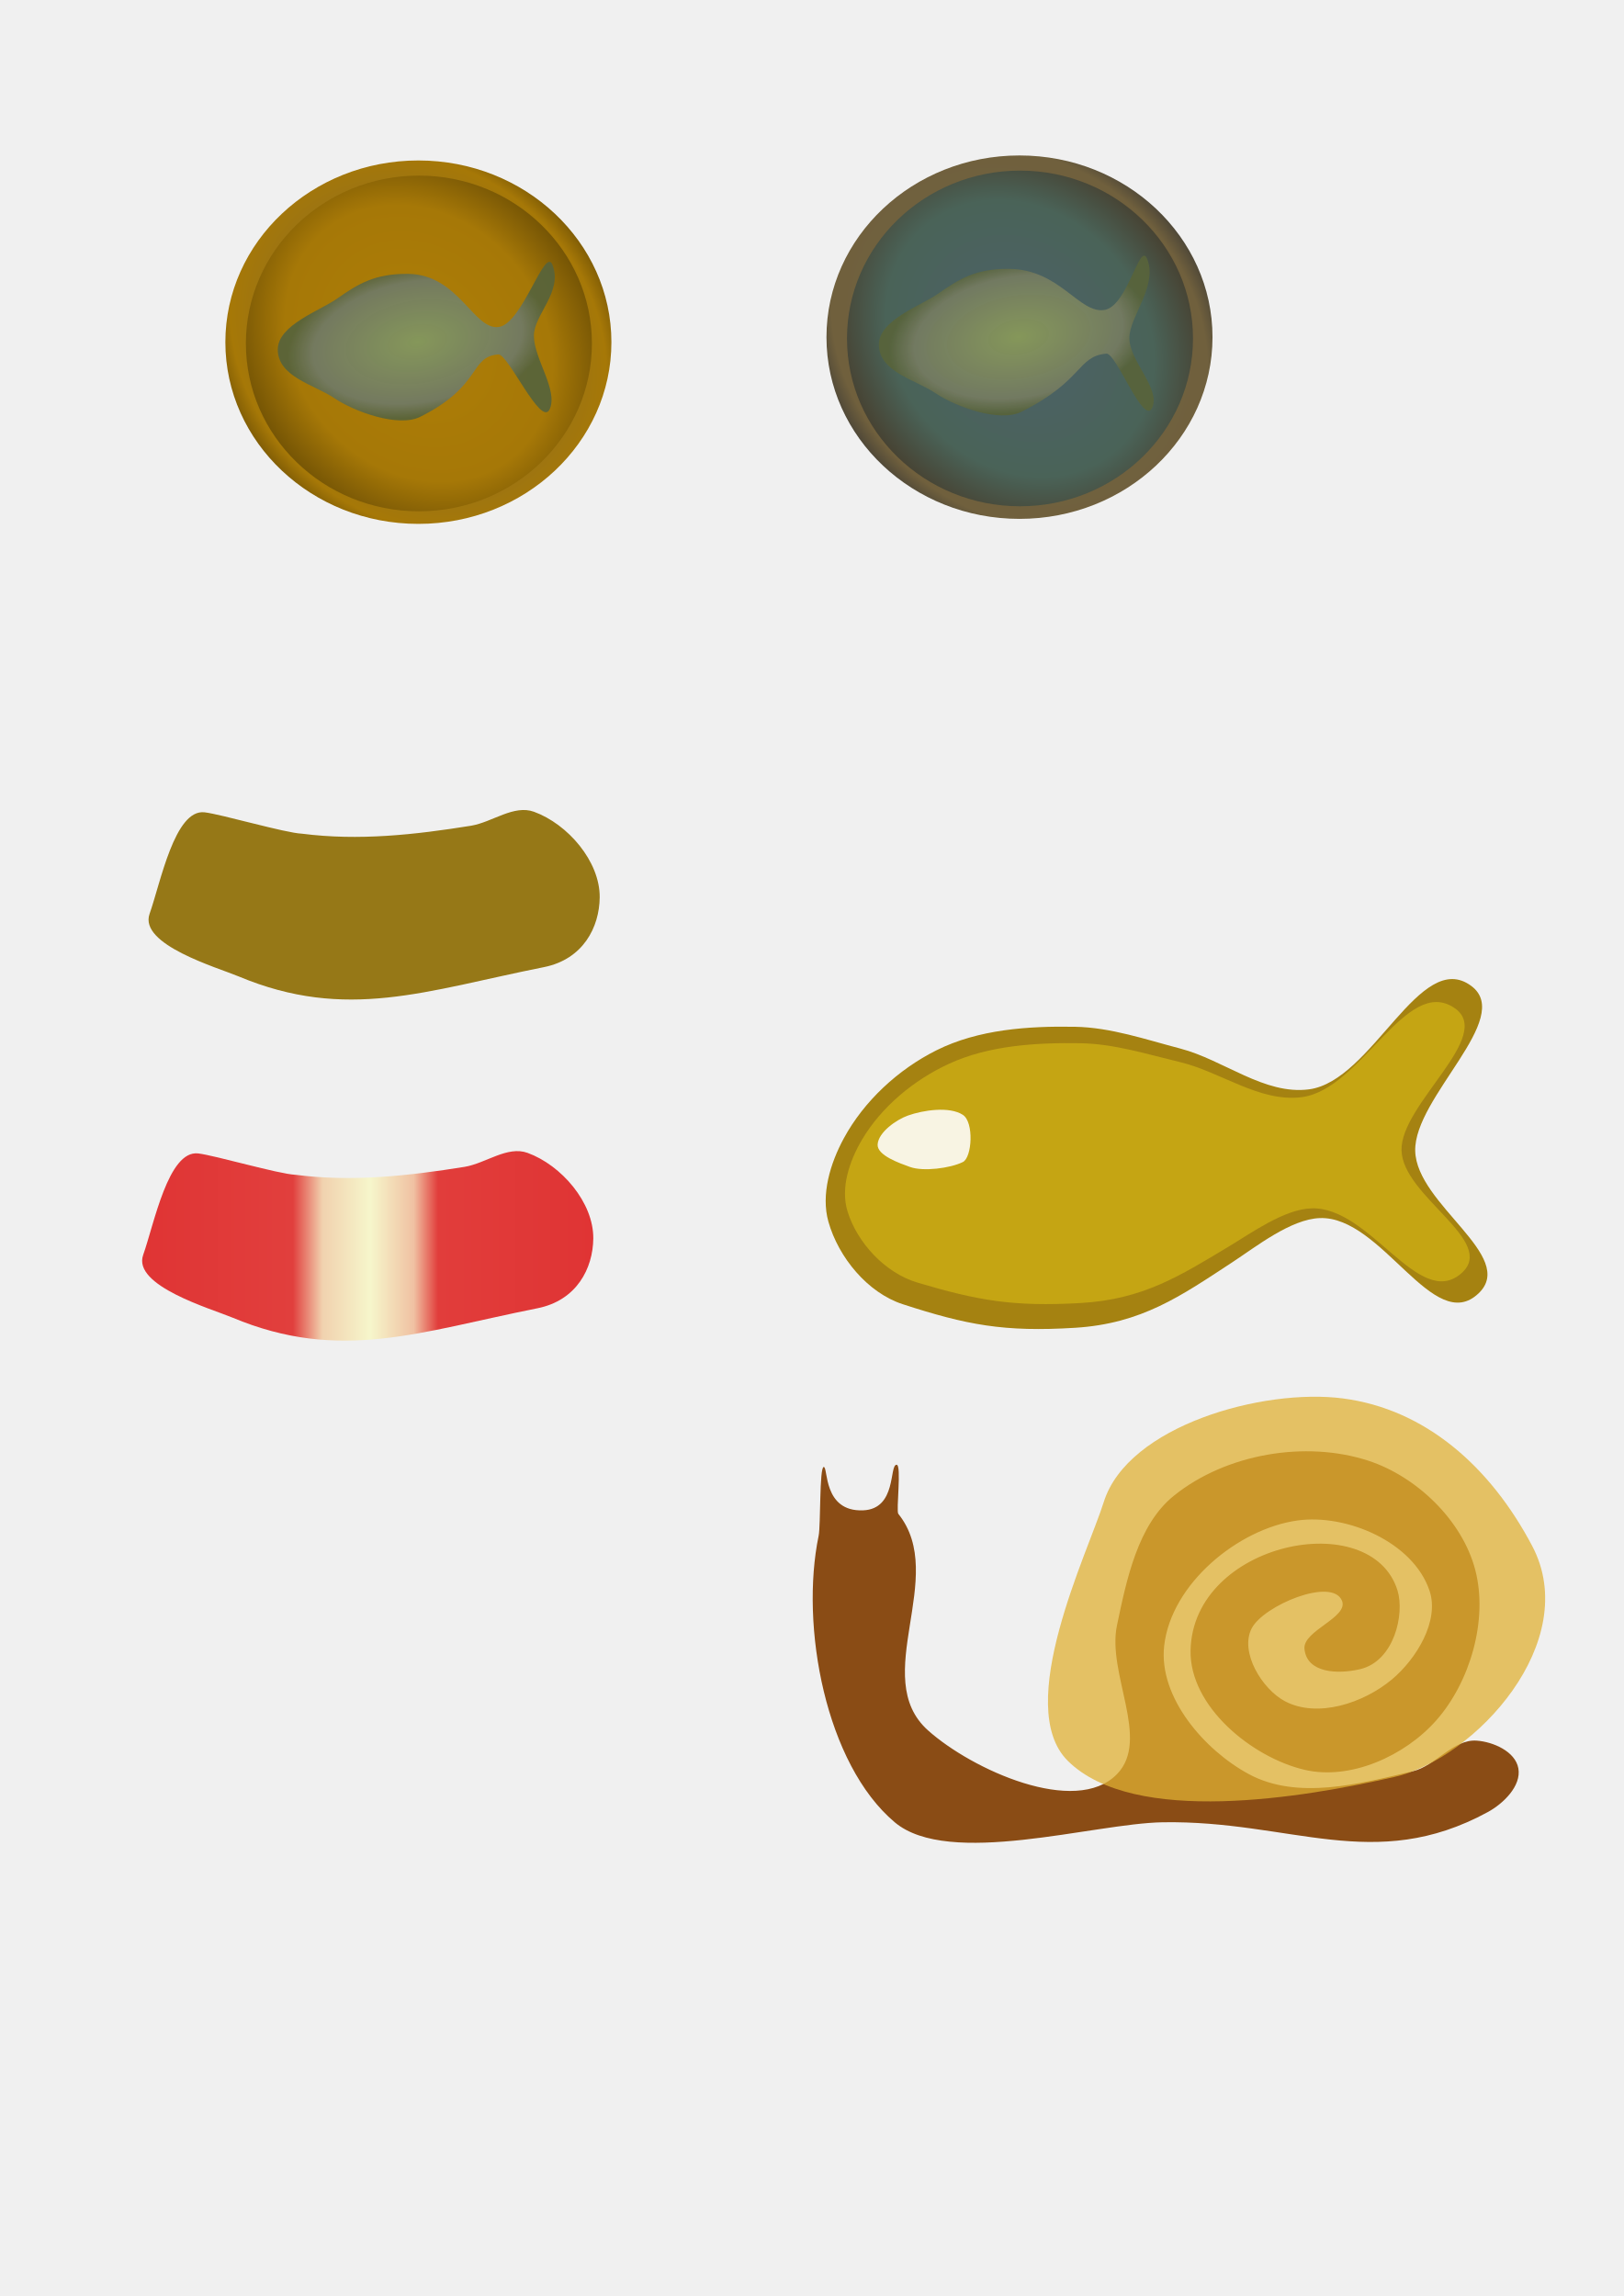
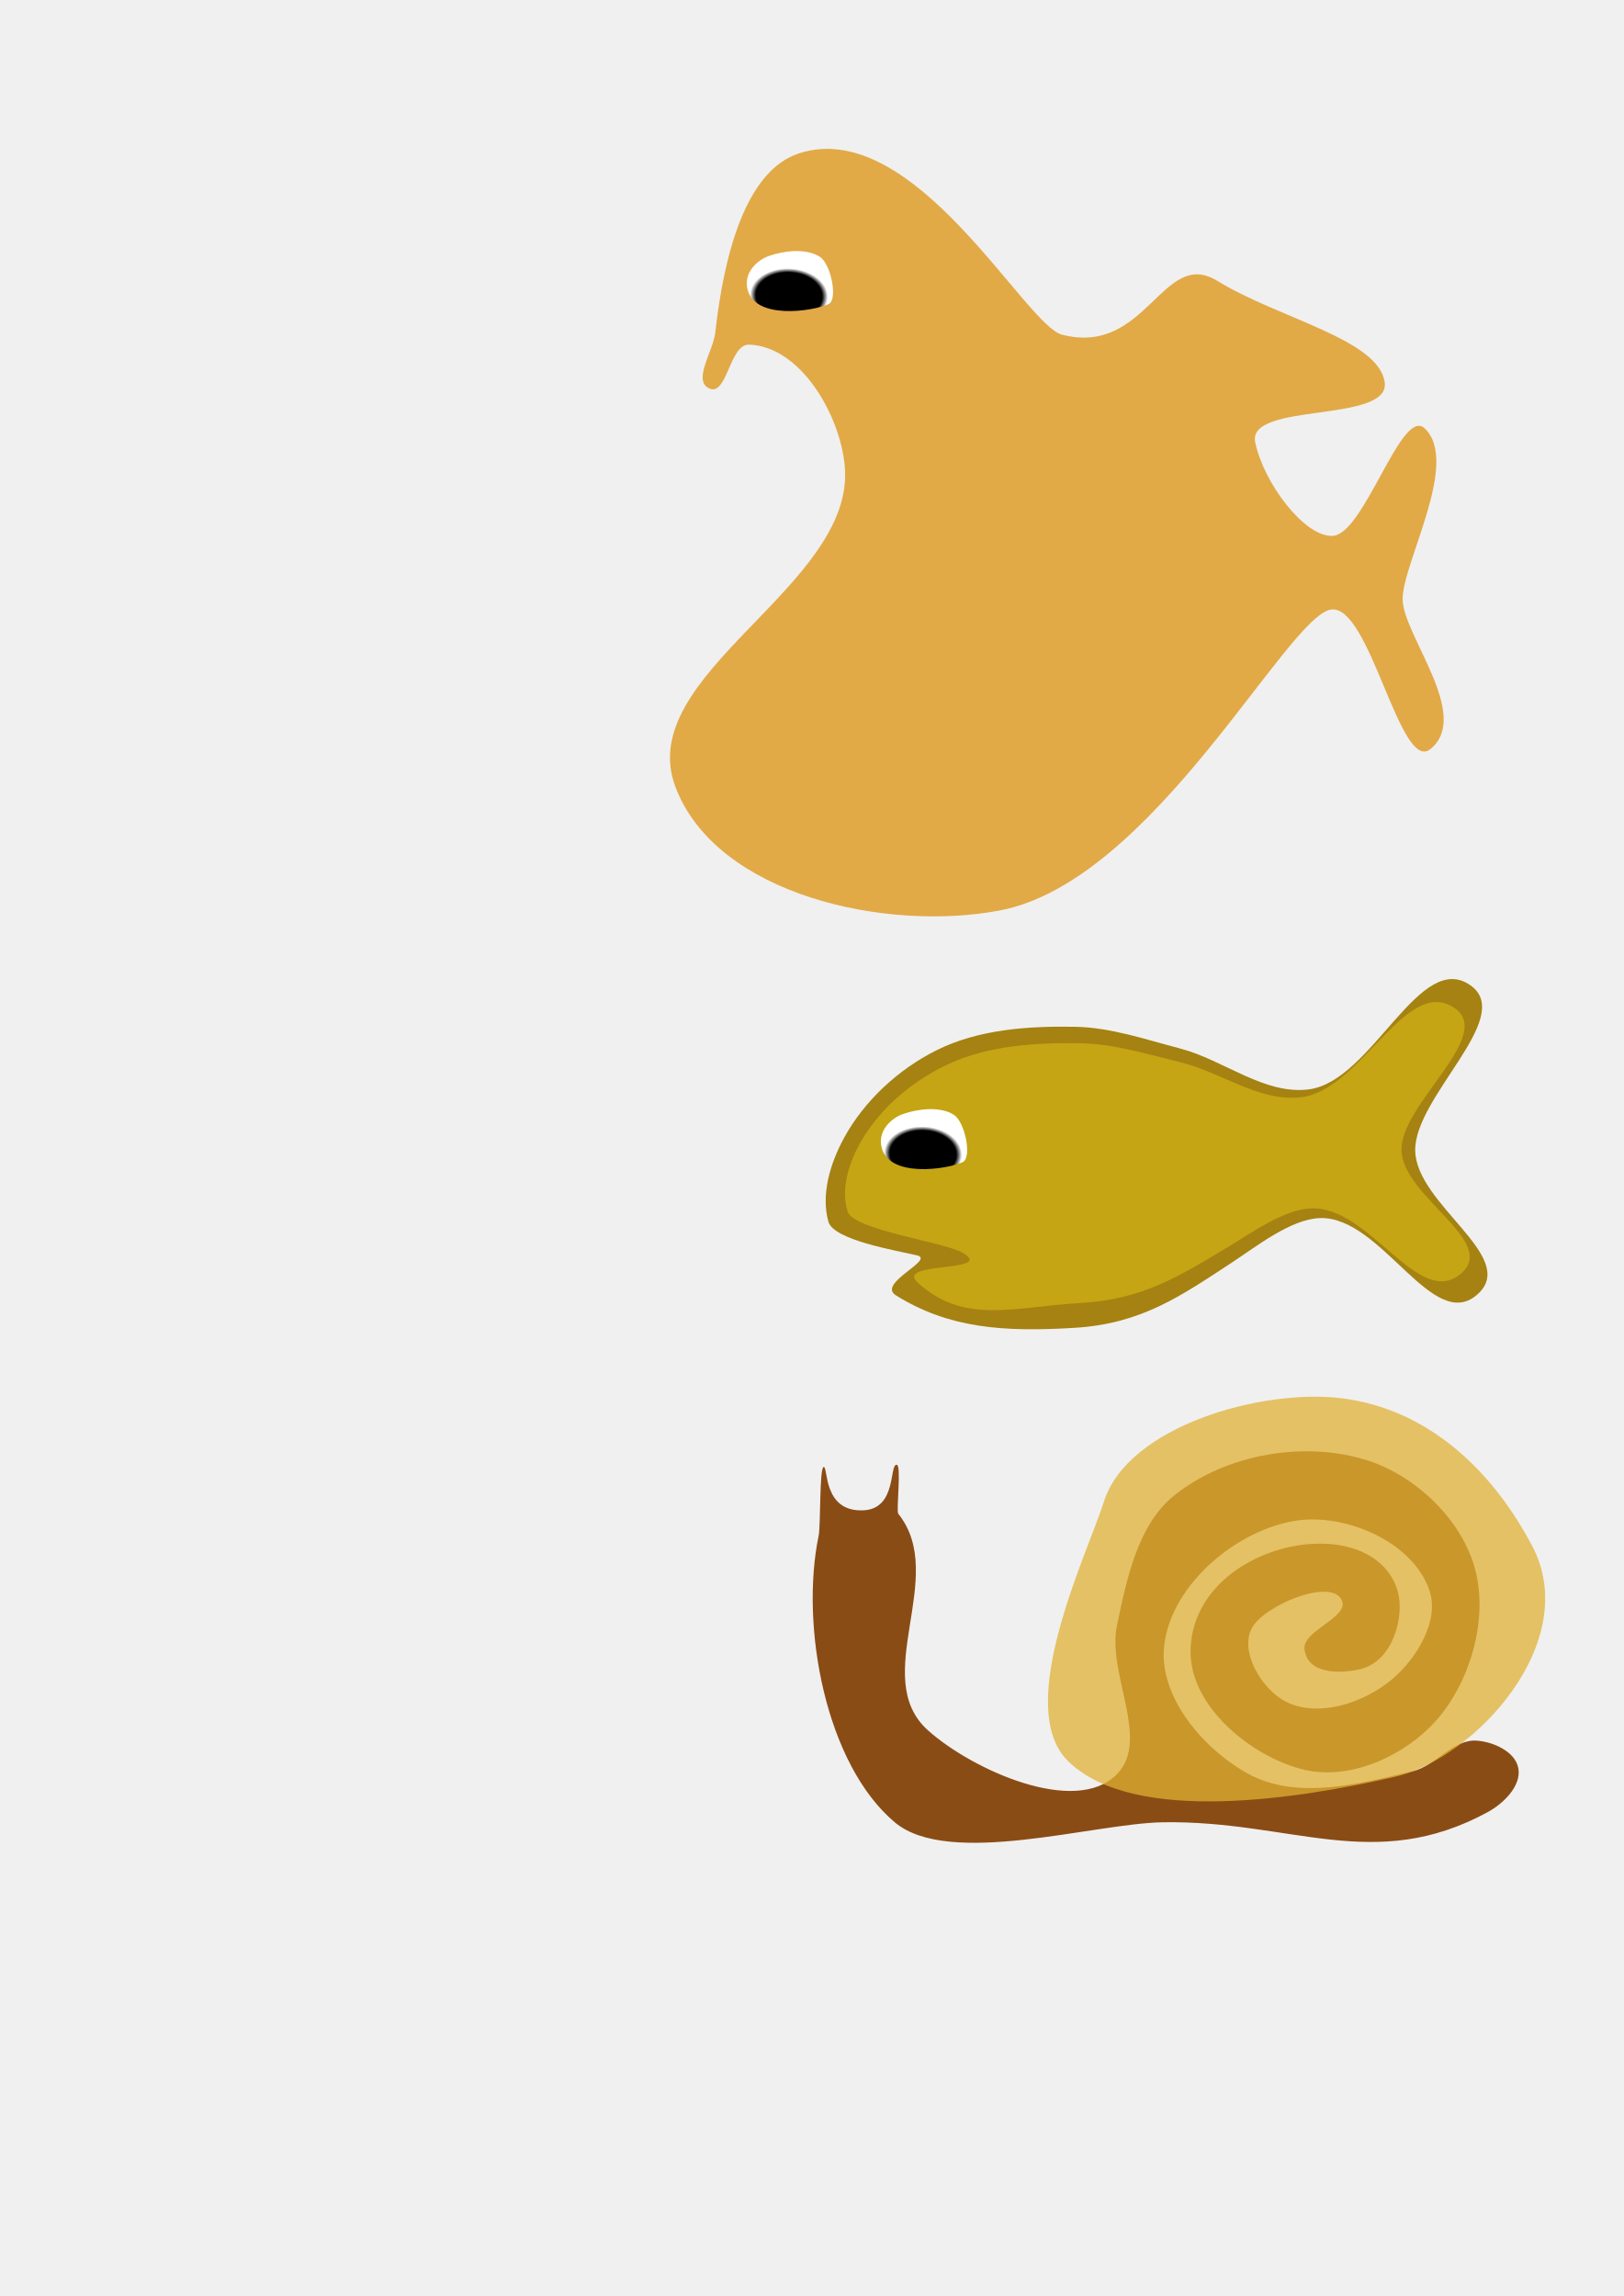
<svg xmlns="http://www.w3.org/2000/svg" xmlns:xlink="http://www.w3.org/1999/xlink" width="210mm" height="297mm" viewBox="0 0 210 297" version="1.1" id="svg1">
  <defs id="defs1">
+     <linearGradient id="linearGradient33">
+       <stop style="stop-color:#000000;stop-opacity:1;" offset="0.788" id="stop35" />
+       <stop style="stop-color:#ffffff;stop-opacity:1;" offset="0.925" id="stop34" />
+     </linearGradient>
    <linearGradient id="linearGradient2">
      <stop style="stop-color:#e03434;stop-opacity:1;" offset="0" id="stop6" />
      <stop style="stop-color:#e13f3d;stop-opacity:1;" offset="0.334" id="stop23" />
      <stop style="stop-color:#f1d2af;stop-opacity:1;" offset="0.4" id="stop25" />
      <stop style="stop-color:#f6f6cb;stop-opacity:1;" offset="0.506" id="stop13" />
      <stop style="stop-color:#f0c1a2;stop-opacity:1;" offset="0.602" id="stop26" />
      <stop style="stop-color:#e13d3b;stop-opacity:1;" offset="0.656" id="stop24" />
      <stop style="stop-color:#e03434;stop-opacity:1;" offset="1" id="stop22" />
    </linearGradient>
    <linearGradient id="linearGradient21">
      <stop style="stop-color:#4c616a;stop-opacity:1;" offset="0" id="stop18" />
      <stop style="stop-color:#4a6358;stop-opacity:1;" offset="0.633" id="stop19" />
      <stop style="stop-color:#474232;stop-opacity:1;" offset="0.879" id="stop20" />
      <stop style="stop-color:#423e32;stop-opacity:1;" offset="1" id="stop21" />
    </linearGradient>
    <linearGradient id="linearGradient17">
      <stop style="stop-color:#736543;stop-opacity:1;" offset="0" id="stop14" />
      <stop style="stop-color:#70603d;stop-opacity:1;" offset="0.796" id="stop15" />
      <stop style="stop-color:#433f36;stop-opacity:1;" offset="0.9" id="stop16" />
      <stop style="stop-color:#3f3b35;stop-opacity:1;" offset="1" id="stop17" />
    </linearGradient>
    <linearGradient id="linearGradient12">
      <stop style="stop-color:#736543;stop-opacity:1;" offset="0" id="stop9" />
      <stop style="stop-color:#a67807;stop-opacity:1;" offset="0.796" id="stop10" />
      <stop style="stop-color:#745405;stop-opacity:1;" offset="0.9" id="stop11" />
      <stop style="stop-color:#6f5005;stop-opacity:1;" offset="1" id="stop12" />
    </linearGradient>
    <linearGradient id="linearGradient4">
      <stop style="stop-color:#85975a;stop-opacity:1;" offset="0" id="stop5" />
      <stop style="stop-color:#737a61;stop-opacity:0.98;" offset="0.804" id="stop8" />
      <stop style="stop-color:#57633b;stop-opacity:0.937;" offset="1" id="stop7" />
    </linearGradient>
    <linearGradient id="linearGradient1">
      <stop style="stop-color:#ae7e08;stop-opacity:1;" offset="0" id="stop1" />
      <stop style="stop-color:#a67807;stop-opacity:1;" offset="0.633" id="stop4" />
      <stop style="stop-color:#745405;stop-opacity:1;" offset="0.879" id="stop3" />
      <stop style="stop-color:#6f5005;stop-opacity:1;" offset="1" id="stop2" />
    </linearGradient>
    <radialGradient xlink:href="#linearGradient12" id="radialGradient2" cx="69.057" cy="53.023" fx="69.057" fy="53.023" r="24.963" gradientTransform="matrix(0.9308412,0.9357921,-0.7941445,0.7899429,46.88359,-53.48526)" gradientUnits="userSpaceOnUse" />
    <radialGradient xlink:href="#linearGradient4" id="radialGradient6" cx="70.449" cy="52.971" fx="70.449" fy="52.971" r="18.065" gradientTransform="matrix(0.9267001,-0.1089374,0.05172365,0.4399985,0.7842193,33.8763)" gradientUnits="userSpaceOnUse" />
    <radialGradient xlink:href="#linearGradient1" id="radialGradient12" gradientUnits="userSpaceOnUse" gradientTransform="matrix(0.8343493,0.8643885,-0.7118227,0.7296681,49.24787,-45.19253)" cx="69.057" cy="53.023" fx="69.057" fy="53.023" r="24.963" />
    <radialGradient xlink:href="#linearGradient17" id="radialGradient2-1" cx="69.057" cy="53.023" fx="69.057" fy="53.023" r="24.963" gradientTransform="matrix(0.9308412,0.9357921,-0.7941445,0.7899429,46.88359,-53.48526)" gradientUnits="userSpaceOnUse" />
    <radialGradient xlink:href="#linearGradient21" id="radialGradient12-6" gradientUnits="userSpaceOnUse" gradientTransform="matrix(0.8343493,0.8643885,-0.7118227,0.7296681,49.24787,-45.19253)" cx="69.057" cy="53.023" fx="69.057" fy="53.023" r="24.963" />
    <radialGradient xlink:href="#linearGradient4" id="radialGradient6-7" cx="70.449" cy="52.971" fx="70.449" fy="52.971" r="18.065" gradientTransform="matrix(0.9267001,-0.1089374,0.05172365,0.4399985,0.7842193,33.8763)" gradientUnits="userSpaceOnUse" />
    <linearGradient xlink:href="#linearGradient2" id="linearGradient13" x1="46.728" y1="166.058" x2="105.078" y2="166.058" gradientUnits="userSpaceOnUse" gradientTransform="translate(0.5153637,8.24582)" />
+     <radialGradient xlink:href="#linearGradient33" id="radialGradient34" cx="143.084" cy="80.292" fx="143.084" fy="80.292" r="6.011" gradientTransform="matrix(0.9035465,0.04286839,-0.03031633,0.6389841,16.21481,21.79695)" gradientUnits="userSpaceOnUse" />
+     <radialGradient xlink:href="#linearGradient33" id="radialGradient34-1" cx="143.084" cy="80.292" fx="143.084" fy="80.292" r="6.011" gradientTransform="matrix(0.9035465,0.04286839,-0.03031633,0.6389841,-1.127715,-89.1978)" gradientUnits="userSpaceOnUse" />
  </defs>
  <g id="layer2">
    <g id="g14-5" transform="translate(-23.67571,70.02967)">
-       <path style="fill:#a58211;fill-opacity:1;stroke-width:0.492;stroke-dasharray:0.369, 0.492, 0.246, 0.492" d="m 214.908,97.271 c 5.016,-4.791 -8.031,-11.485 -8.197,-18.419 -0.166,-6.949 12.83,-17.182 7.259,-21.339 -6.649,-4.962 -12.767,12.294 -20.993,13.37 -5.774,0.755 -11.02,-3.806 -16.654,-5.278 -4.481,-1.17 -8.974,-2.732 -13.605,-2.815 -6.066,-0.108 -12.519,0.332 -17.944,3.049 -4.92,2.464 -9.341,6.538 -11.963,11.376 -1.743,3.216 -2.988,7.27 -1.994,10.79 1.302,4.608 5.062,9.193 9.617,10.673 8.269,2.685 13.091,3.619 22.284,3.049 8.615,-0.534 13.679,-4.112 20.29,-8.444 3.145,-2.061 7.619,-5.619 11.376,-5.747 8.054,-0.274 14.697,15.3 20.524,9.734 z" id="path13-3-5" />
-       <path style="fill:#dbbf16;fill-opacity:0.583;stroke-width:0.444;stroke-dasharray:0.333, 0.444, 0.222, 0.444" d="m 212.679,94.679 c 4.735,-4.135 -7.582,-9.913 -7.739,-15.898 -0.157,-5.998 12.112,-14.831 6.853,-18.419 -6.277,-4.283 -12.053,10.611 -19.819,11.54 -5.451,0.652 -10.403,-3.285 -15.722,-4.555 -4.23,-1.01 -8.472,-2.358 -12.843,-2.43 -5.727,-0.093 -11.819,0.287 -16.94,2.632 -4.645,2.127 -8.818,5.644 -11.293,9.82 -1.645,2.776 -2.821,6.275 -1.882,9.313 1.229,3.978 4.779,7.935 9.079,9.212 7.806,2.318 12.359,3.124 21.037,2.632 8.133,-0.461 12.914,-3.549 19.154,-7.289 2.969,-1.779 7.192,-4.85 10.74,-4.96 7.603,-0.236 13.874,13.206 19.376,8.402 z" id="path13-1" />
-       <path style="fill:#ffffff;fill-opacity:0.88;stroke-width:0.765;stroke-dasharray:0.574, 0.765, 0.383, 0.765" d="m 137.183,78.008 c 0.101,-1.581 2.425,-3.204 3.917,-3.735 1.959,-0.697 5.362,-1.223 7.106,-0.091 1.456,0.944 1.194,5.514 0,6.104 -1.634,0.807 -5.12,1.258 -6.833,0.638 -1.338,-0.484 -4.282,-1.495 -4.191,-2.915 z" id="path14-7" />
+       <path style="fill:#a58211;fill-opacity:1;stroke-width:0.492;stroke-dasharray:0.369, 0.492, 0.246, 0.492" d="m 214.908,97.271 c 5.016,-4.791 -8.031,-11.485 -8.197,-18.419 -0.166,-6.949 12.83,-17.182 7.259,-21.339 -6.649,-4.962 -12.767,12.294 -20.993,13.37 -5.774,0.755 -11.02,-3.806 -16.654,-5.278 -4.481,-1.17 -8.974,-2.732 -13.605,-2.815 -6.066,-0.108 -12.519,0.332 -17.944,3.049 -4.92,2.464 -9.341,6.538 -11.963,11.376 -1.743,3.216 -2.988,7.27 -1.994,10.79 0.67,2.371 8.69,3.704 11.465,4.354 2.397,0.562 -5.22,3.611 -2.75,5.159 6.845,4.29 13.993,4.779 23.185,4.209 8.615,-0.534 13.679,-4.112 20.29,-8.444 3.145,-2.061 7.619,-5.619 11.376,-5.747 8.054,-0.274 14.697,15.3 20.524,9.734 z" id="path13-3-5" />
+       <path style="fill:#dbbf16;fill-opacity:0.583;stroke-width:0.444;stroke-dasharray:0.333, 0.444, 0.222, 0.444" d="m 212.679,94.679 c 4.735,-4.135 -7.582,-9.913 -7.739,-15.898 -0.157,-5.998 12.112,-14.831 6.853,-18.419 -6.277,-4.283 -12.053,10.611 -19.819,11.54 -5.451,0.652 -10.403,-3.285 -15.722,-4.555 -4.23,-1.01 -8.472,-2.358 -12.843,-2.43 -5.727,-0.093 -11.819,0.287 -16.94,2.632 -4.645,2.127 -8.818,5.644 -11.293,9.82 -1.645,2.776 -2.821,6.275 -1.882,9.313 0.749,2.423 12.521,3.932 14.911,5.357 4.321,2.577 -8.93,1.037 -5.832,3.855 6.023,5.479 12.359,3.124 21.037,2.632 8.133,-0.461 12.914,-3.549 19.154,-7.289 2.969,-1.779 7.192,-4.85 10.74,-4.96 7.603,-0.236 13.874,13.206 19.376,8.402 z" id="path13-1" />
+       <path style="fill:url(#radialGradient34);stroke-width:0.765;stroke-dasharray:0.574, 0.765, 0.383, 0.765" d="m 137.634,78.072 c -0.291,-1.947 1.33,-3.462 2.822,-3.993 1.959,-0.697 4.846,-1.029 6.591,0.102 1.456,0.944 2.354,5.514 1.16,6.104 -1.866,0.922 -9.908,2.225 -10.573,-2.213 z" id="path14-7" />
    </g>
    <g id="g33">
      <path style="fill:#8a4c15;fill-opacity:1;stroke-width:0.546;stroke-dasharray:0.41, 0.546, 0.273, 0.546" d="m 173.561,207.055 c 0.901,2.169 -5.066,3.868 -4.85,6.224 0.288,3.136 4.255,3.322 7.185,2.64 4.431,-1.03 5.792,-7.148 4.85,-10.184 -3.396,-10.944 -26.46,-6.263 -26.765,7.732 -0.159,7.288 7.955,13.868 14.73,15.465 5.895,1.39 12.963,-1.755 17.065,-6.412 4.339,-4.927 6.713,-12.952 5.03,-19.425 -1.695,-6.519 -7.685,-12.14 -13.832,-14.145 -8.122,-2.649 -18.401,-0.909 -25.148,4.526 -4.655,3.75 -6.108,10.768 -7.365,16.785 -1.308,6.263 4.37,14.757 0,19.237 -5.357,5.491 -18.728,-0.564 -24.43,-5.658 -7.7,-6.88 2.671,-19.906 -3.85,-28.018 -0.304,-0.378 0.449,-6.346 -0.218,-6.347 -0.988,-0.002 0.058,5.722 -4.338,5.896 -5.203,0.207 -4.502,-5.614 -5.087,-5.61 -0.571,0.005 -0.384,7.563 -0.659,8.889 -2.432,11.734 0.917,29.558 9.84,37.071 7.007,5.9 25.688,0.148 34.669,1e-5 16.587,-0.273 27.305,6.692 42.034,-1.32 1.978,-1.076 4.365,-3.36 3.952,-5.658 -0.395,-2.194 -3.268,-3.431 -5.389,-3.583 -3.021,-0.216 -5.31,3.259 -8.263,3.96 -6.892,1.638 -14.909,3.763 -21.197,0.377 -5.705,-3.072 -11.706,-9.911 -10.958,-16.596 0.901,-8.047 9.594,-15.158 17.245,-16.219 6.318,-0.876 14.921,2.751 17.065,9.053 1.344,3.949 -1.727,8.889 -4.85,11.504 -3.672,3.075 -9.634,5.042 -13.832,2.829 -2.968,-1.565 -5.892,-6.363 -4.311,-9.43 1.523,-2.956 10.396,-6.664 11.676,-3.583 z" id="path26" />
      <path style="fill:#e0b134;fill-opacity:0.741;stroke-width:0.765;stroke-dasharray:0.574, 0.765, 0.383, 0.765" d="m 138.117,227.791 c -7.148,-7.066 2.602,-27.017 4.638,-33.499 3.108,-9.894 20.638,-14.741 30.922,-13.399 10.624,1.386 19.028,8.746 24.48,19.068 6.542,12.386 -7.343,27.505 -17.78,29.891 -11.727,2.681 -33.705,6.396 -42.26,-2.061 z" id="path27" />
    </g>
+     <path style="fill:#dd9415;fill-opacity:0.771;stroke-width:0.765;stroke-dasharray:0.574, 0.765, 0.383, 0.765" d="m 103.33,19.842 c 14.877,-4.852 29.225,22.208 34.014,23.449 10.977,2.845 12.997,-11.326 20.099,-6.957 7.925,4.874 20.915,7.554 21.645,13.142 0.693,5.301 -17.827,2.494 -16.749,7.73 1.091,5.302 6.433,12.341 10.05,12.111 4.083,-0.26 8.856,-16.7 11.853,-13.915 4.684,4.354 -2.92,17.522 -2.834,22.161 0.086,4.645 8.923,14.955 3.608,19.326 -3.945,3.244 -7.838,-18.829 -12.884,-18.038 -5.732,0.899 -22.956,35.1 -42.775,38.91 -14.71,2.827 -36.714,-1.961 -42.002,-15.976 -5.52,-14.631 23.316,-25.913 21.903,-41.487 -0.602,-6.64 -5.706,-15.482 -12.369,-15.719 -2.552,-0.091 -2.824,6.716 -5.154,5.669 -2.206,-0.991 0.506,-4.811 0.773,-7.215 1.147,-10.309 4.009,-20.97 10.823,-23.191 z" id="path33" />
+     <path style="display:inline;fill:url(#radialGradient34-1);stroke-width:0.765;stroke-dasharray:0.574, 0.765, 0.383, 0.765" d="m 120.292,-32.922 c -0.291,-1.947 1.33,-3.462 2.822,-3.993 1.959,-0.697 4.846,-1.029 6.591,0.102 1.456,0.944 2.354,5.514 1.16,6.104 -1.866,0.922 -9.908,2.225 -10.573,-2.213 z" id="path14-7-2" transform="translate(-23.67571,70.02967)" />
  </g>
-   <g id="g12" transform="translate(-28.86037,-13.14178)">
+   <g id="g12" transform="translate(-28.86037,-13.14178)" style="display:none">
    <g id="g8" transform="matrix(1,0,0,1.215856,14.04366,-2.827458)">
      <ellipse style="fill:url(#radialGradient2);stroke-width:0.765;stroke-dasharray:0.574, 0.765, 0.383, 0.765" id="path1" cx="69.057" cy="53.023" rx="24.963" ry="23.505" transform="matrix(1,0,0,0.822466,-0.1288419,5.928375)" />
      <ellipse style="fill:url(#radialGradient12);stroke-width:0.696;stroke-dasharray:0.522, 0.696, 0.348, 0.696" id="path1-6" cx="69.123" cy="53.189" rx="22.375" ry="21.711" transform="matrix(1,0,0,0.822466,-0.1288419,5.928375)" />
      <path style="fill:url(#radialGradient6);stroke-width:0.765;stroke-dasharray:0.574, 0.765, 0.383, 0.765" d="m 85.911,56.671 c 1.12,-2.04 -2.025,-5.331 -2.044,-7.806 -0.017,-2.242 3.766,-4.662 2.408,-7.546 -0.973,-2.068 -3.875,6.218 -6.924,6.6 -3.263,0.409 -5.191,-5.593 -11.752,-5.647 -4.274,-0.035 -6.439,1.045 -9.202,2.642 -2.231,1.29 -7.622,2.798 -7.653,5.375 -0.035,2.942 4.718,3.762 7.288,5.193 2.639,1.469 8.319,3.149 11.115,2.004 8.081,-3.308 6.337,-6.387 10.113,-6.645 1.273,-0.087 5.552,7.829 6.651,5.829 z" id="path4" />
    </g>
    <g id="g8-3" transform="matrix(1,0,0,1.215856,91.78639,-3.475735)">
      <ellipse style="fill:url(#radialGradient2-1);stroke-width:0.765;stroke-dasharray:0.574, 0.765, 0.383, 0.765" id="path1-3" cx="69.057" cy="53.023" rx="24.963" ry="23.505" transform="matrix(1,0,0,0.822466,-0.1288419,5.928375)" />
      <ellipse style="fill:url(#radialGradient12-6);stroke-width:0.696;stroke-dasharray:0.522, 0.696, 0.348, 0.696" id="path1-6-4" cx="69.123" cy="53.189" rx="22.375" ry="21.711" transform="matrix(1,0,0,0.822466,-0.1288419,5.928375)" />
      <path style="fill:url(#radialGradient6-7);stroke-width:0.765;stroke-dasharray:0.574, 0.765, 0.383, 0.765" d="m 86.094,57.046 c 1.117,-2.035 -2.94,-4.945 -2.955,-7.413 -0.014,-2.247 3.678,-5.497 2.317,-8.389 -0.973,-2.068 -2.509,5.019 -5.557,5.402 -3.263,0.409 -5.738,-4.319 -12.299,-4.373 -4.274,-0.035 -6.439,1.045 -9.202,2.642 -2.231,1.29 -7.622,2.798 -7.653,5.375 -0.035,2.942 4.718,3.762 7.288,5.193 2.639,1.469 8.319,3.149 11.115,2.004 8.081,-3.308 7.248,-5.937 11.024,-6.195 1.273,-0.087 4.824,7.754 5.922,5.754 z" id="path4-1" />
    </g>
  </g>
-   <g id="layer3">
+   <g id="layer3" style="display:none">
    <path style="fill:#967817;fill-opacity:1;stroke-width:0.765;stroke-dasharray:0.574, 0.765, 0.383, 0.765" d="m 55.319,118.219 c 2.144,0.248 10.424,2.67 12.58,2.763 7.371,0.947 14.604,0.14 21.903,-1.031 2.733,-0.463 5.512,-2.751 8.117,-1.804 4.375,1.591 8.55,6.425 8.503,11.08 -0.039,3.85 -2.135,8.005 -7.215,9.019 -15.272,3.049 -25.519,7.036 -39.46,1.209 -2.775,-1.16 -12.957,-4.112 -11.54,-8.106 1.417,-3.994 3.243,-13.578 7.112,-13.13 z" id="path12" transform="translate(-28.86037,-13.14178)" />
    <path style="fill:url(#linearGradient13);stroke-width:0.765;stroke-dasharray:0.574, 0.765, 0.383, 0.765" d="m 54.49,162.344 c 2.144,0.248 10.424,2.67 12.58,2.763 7.371,0.947 14.604,0.14 21.903,-1.031 2.733,-0.463 5.512,-2.751 8.117,-1.804 4.375,1.591 8.55,6.425 8.503,11.08 -0.039,3.85 -2.135,8.005 -7.215,9.019 -15.272,3.049 -25.519,7.036 -39.46,1.209 -2.775,-1.16 -12.957,-4.112 -11.54,-8.106 1.417,-3.994 3.243,-13.578 7.112,-13.13 z" id="path12-8" transform="translate(-28.86037,-13.14178)" />
  </g>
</svg>
